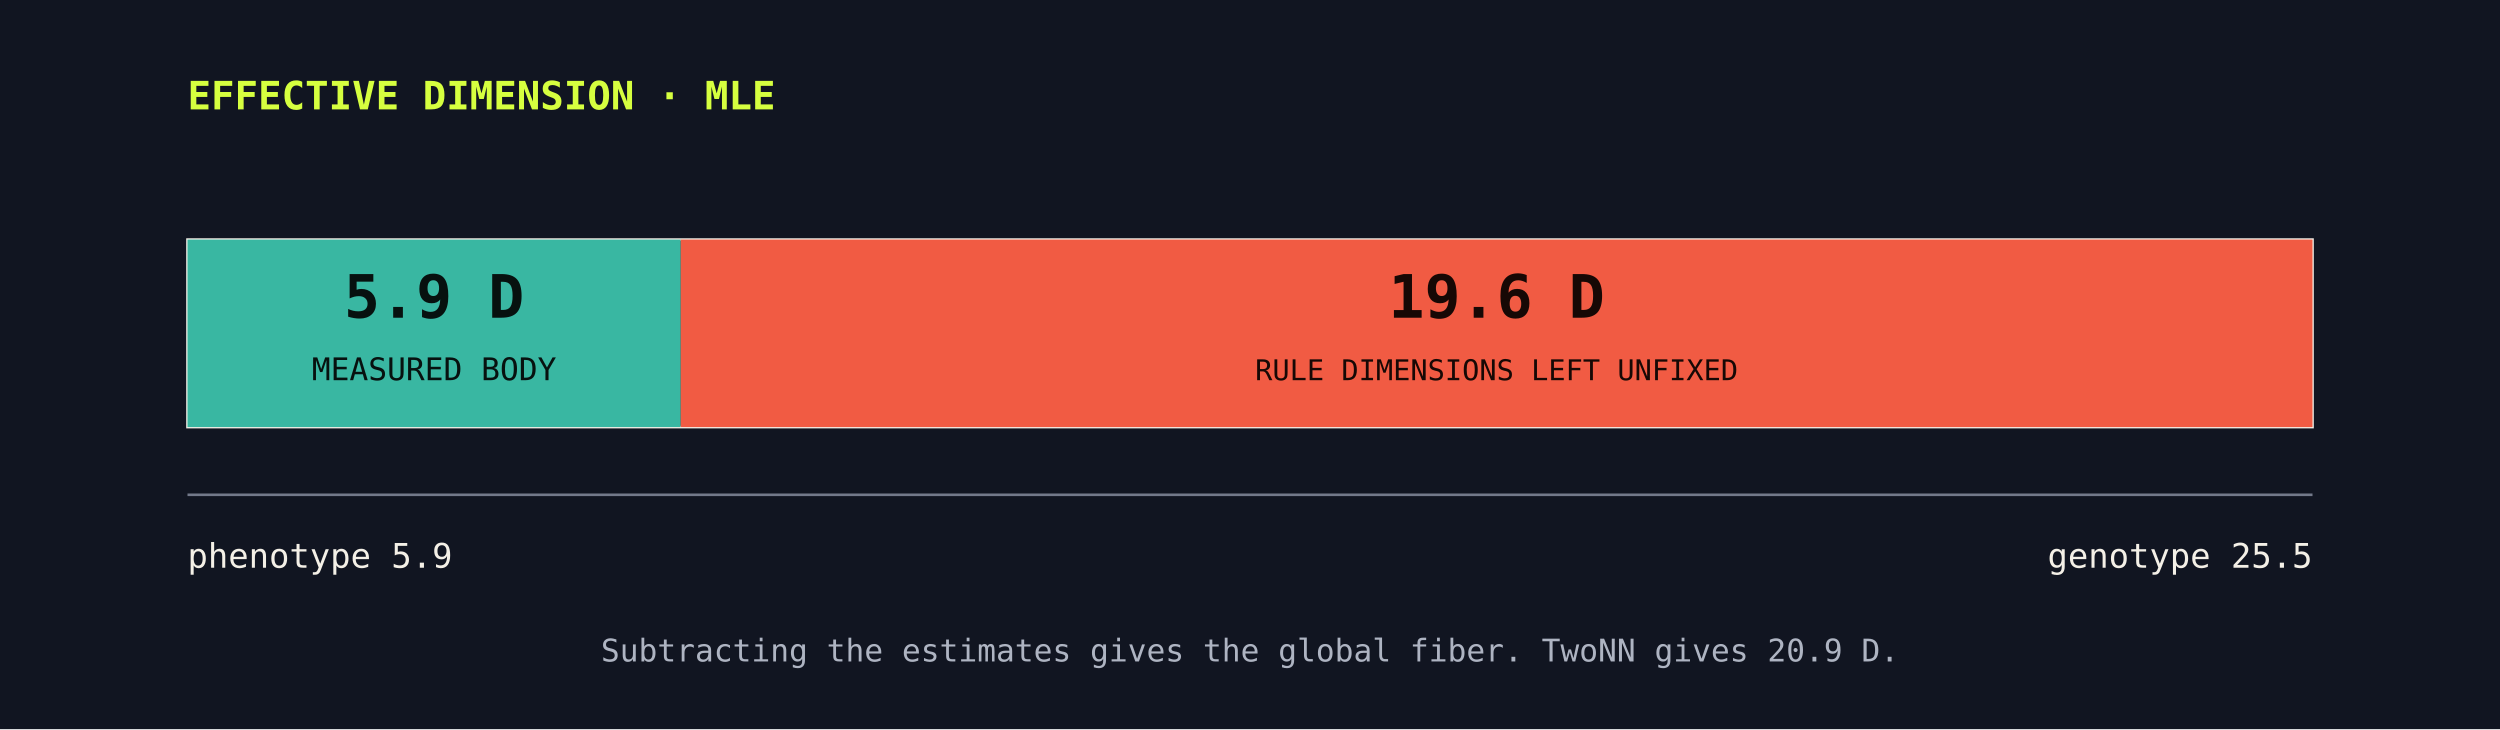
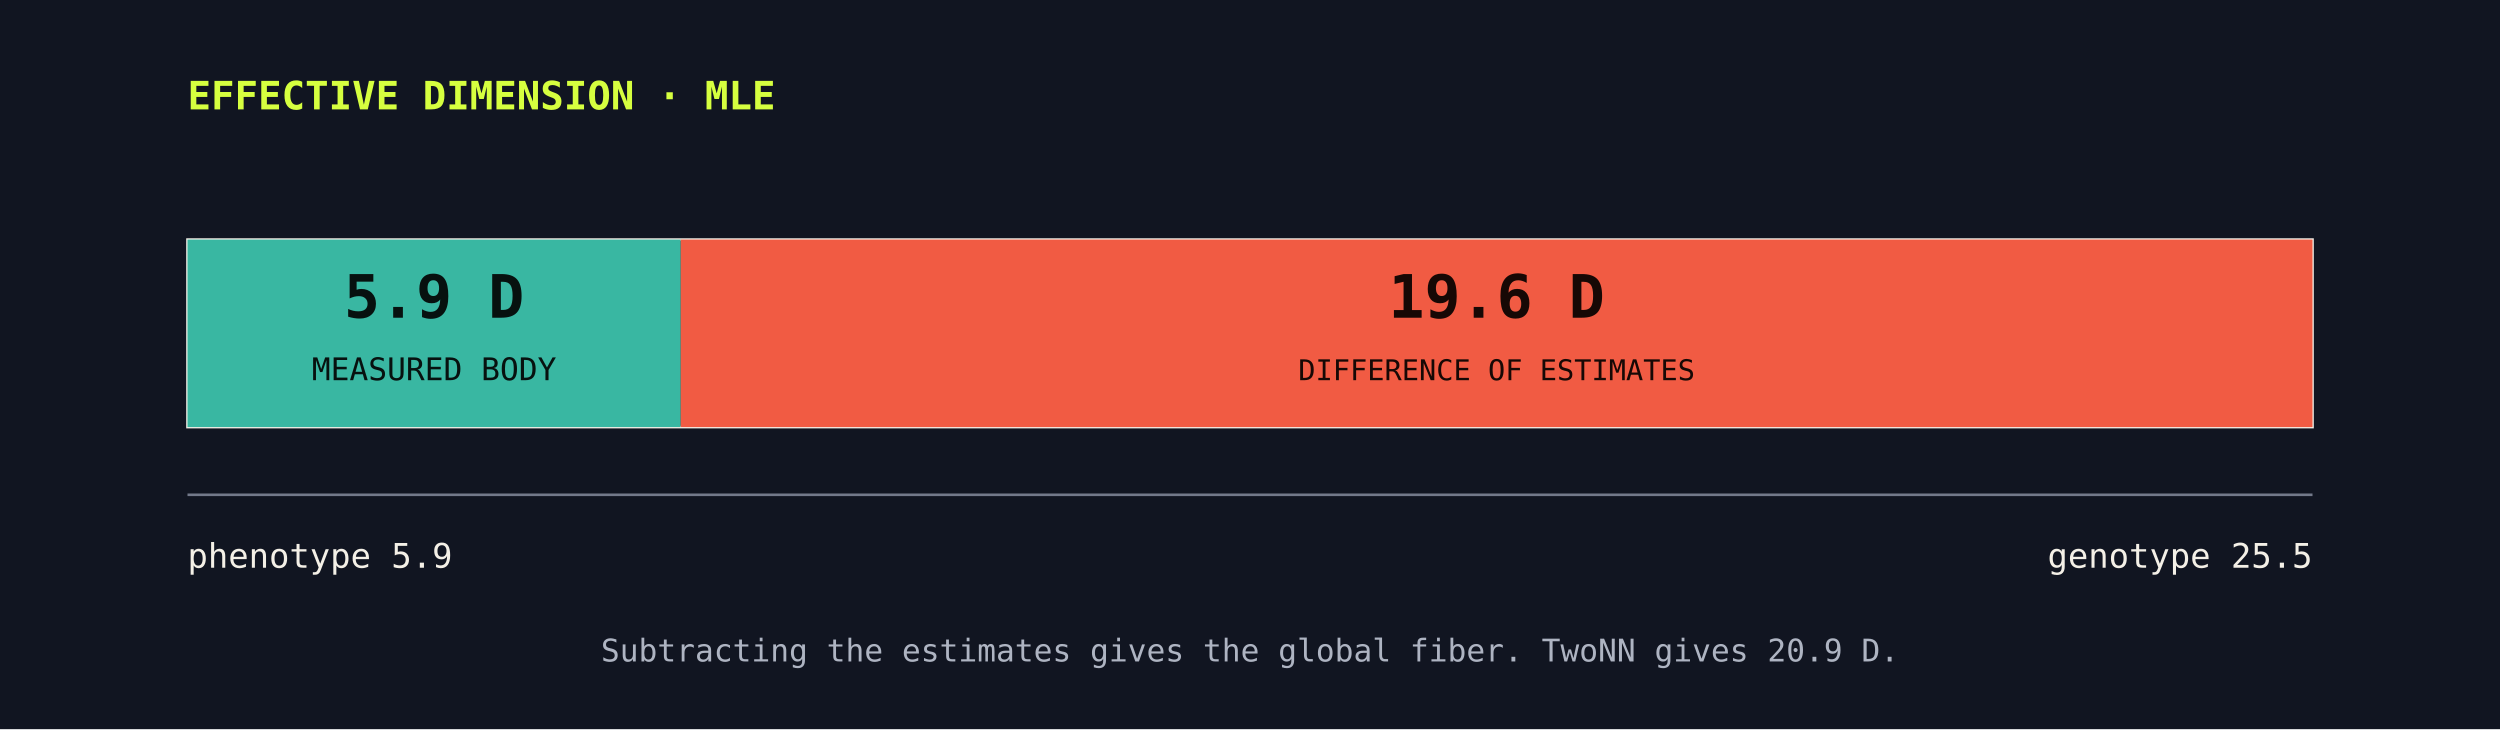
<svg xmlns="http://www.w3.org/2000/svg" viewBox="0 0 960 280" role="img" aria-labelledby="title desc">
  <rect width="960" height="280" fill="#111521" />
  <text x="72" y="42" fill="#d6ff3f" font-family="ui-monospace, monospace" font-size="15" font-weight="700">EFFECTIVE DIMENSION · MLE</text>
  <rect x="72" y="92" width="816" height="72" fill="#252b3b" stroke="#f4f0e7" />
  <rect x="72" y="92" width="189.4" height="72" fill="#39b7a2" />
  <rect x="261.4" y="92" width="626.6" height="72" fill="#f15b43" />
  <text x="166.7" y="122" text-anchor="middle" fill="#07110f" font-family="ui-monospace, monospace" font-size="23" font-weight="800">5.9 D</text>
  <text x="166.7" y="146" text-anchor="middle" fill="#07110f" font-family="ui-monospace, monospace" font-size="12">MEASURED BODY</text>
  <text x="574.7" y="122" text-anchor="middle" fill="#170805" font-family="ui-monospace, monospace" font-size="23" font-weight="800">19.6 D</text>
-   <text x="574.7" y="146" text-anchor="middle" fill="#170805" font-family="ui-monospace, monospace" font-size="11">RULE DIMENSIONS LEFT UNFIXED</text>
+   <text x="574.7" y="146" text-anchor="middle" fill="#170805" font-family="ui-monospace, monospace" font-size="11">DIFFERENCE OF ESTIMATES</text>
  <line x1="72" y1="190" x2="888" y2="190" stroke="#73798a" />
  <text x="72" y="218" fill="#f4f0e7" font-family="ui-monospace, monospace" font-size="13">phenotype 5.9</text>
  <text x="888" y="218" text-anchor="end" fill="#f4f0e7" font-family="ui-monospace, monospace" font-size="13">genotype 25.5</text>
  <text x="480" y="254" text-anchor="middle" fill="#aeb4c2" font-family="ui-monospace, monospace" font-size="12">Subtracting the estimates gives the global fiber. TwoNN gives 20.9 D.</text>
</svg>
